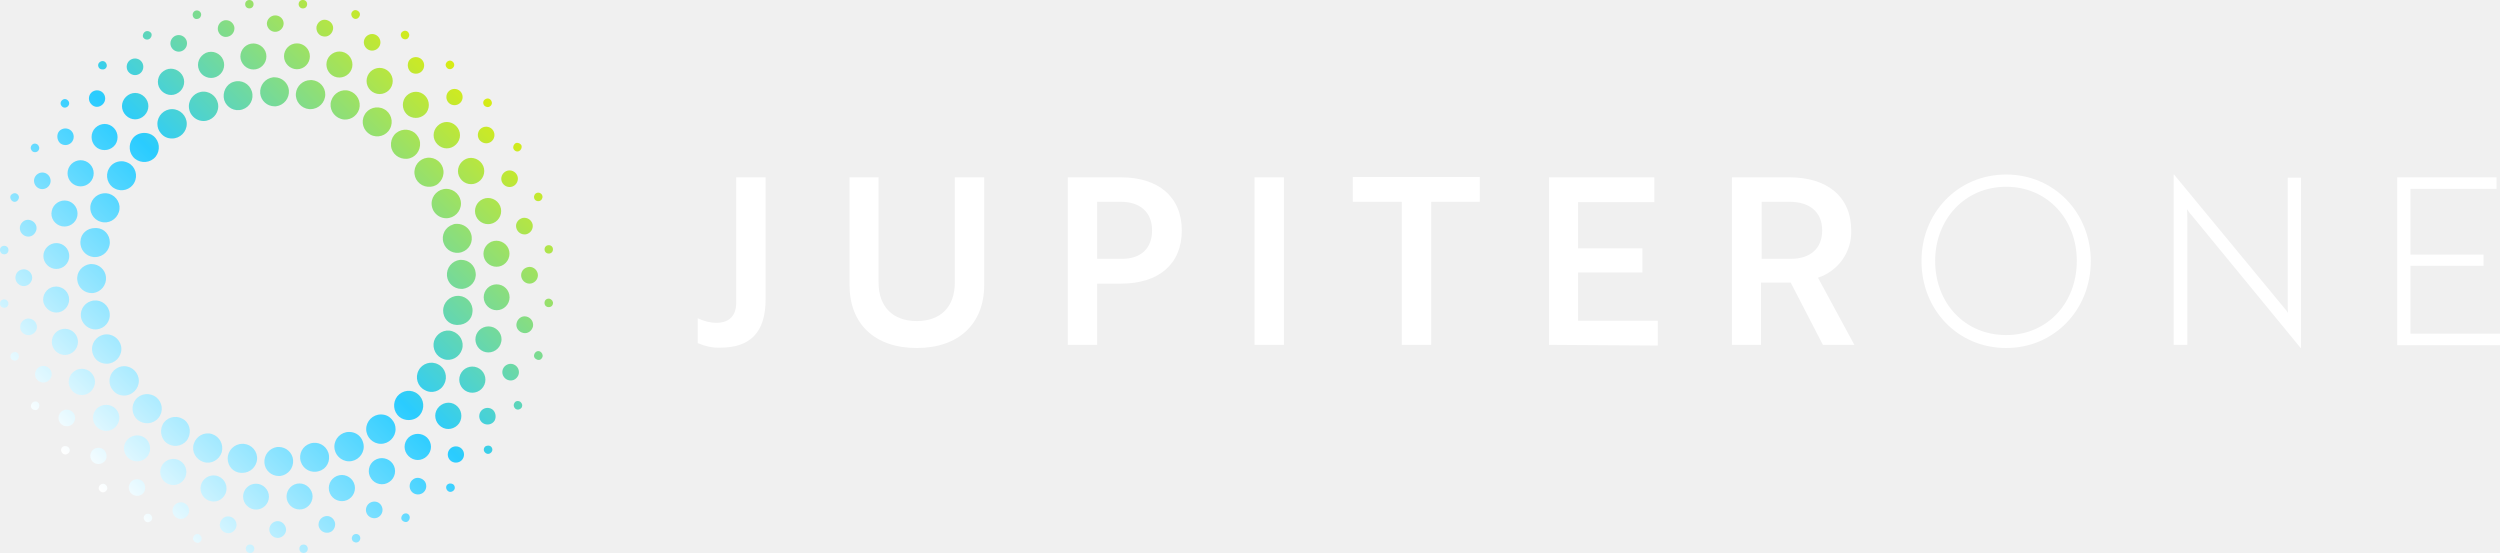
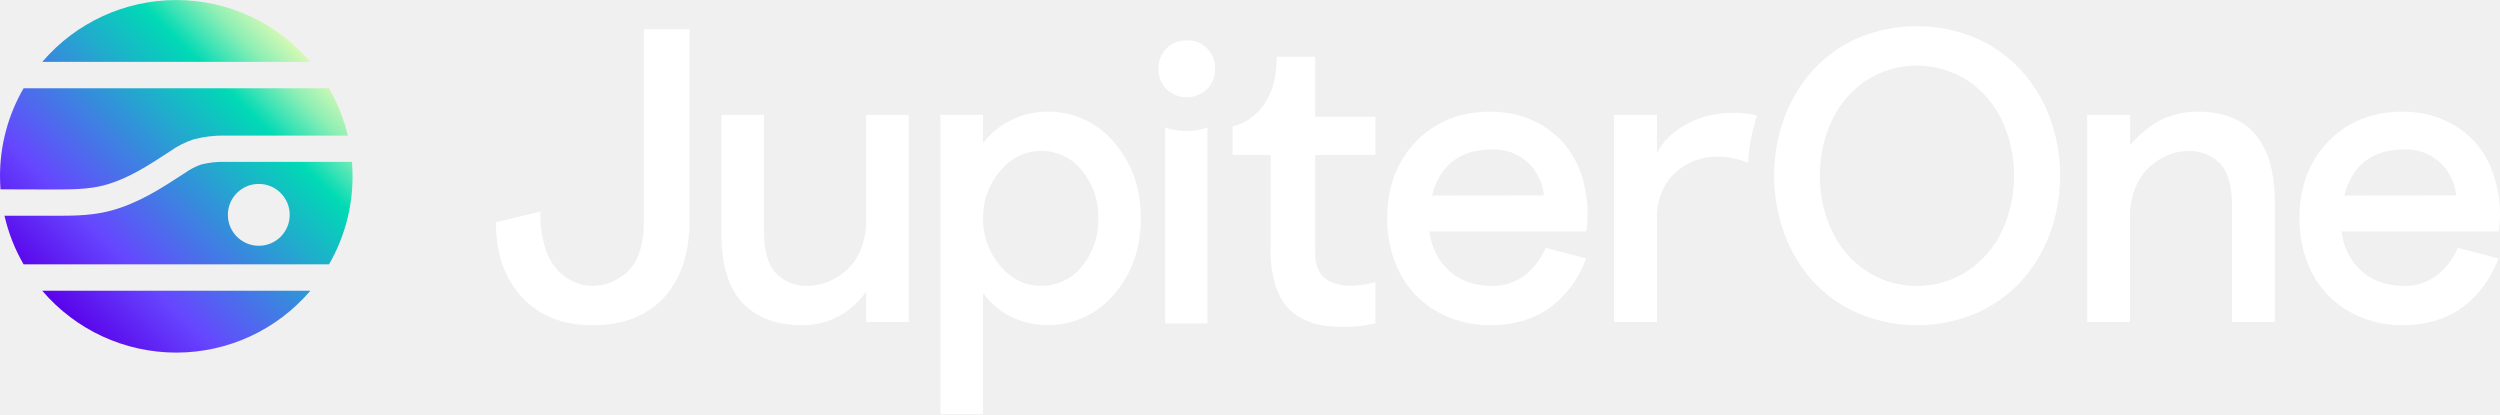
- <svg xmlns="http://www.w3.org/2000/svg" version="1.1" id="Layer_1" x="0px" y="0px" viewBox="0 0 714.8 158.1" style="enable-background:new 0 0 714.8 158.1;" xml:space="preserve">
-   <style type="text/css">
- 	.st0{fill:url(#SVGID_1_);}
- 	.st1{fill:#FFFFFF;}
- </style>
-   <linearGradient id="SVGID_1_" gradientUnits="userSpaceOnUse" x1="23.139" y1="23.215" x2="134.954" y2="135.031" gradientTransform="matrix(1 0 0 -1 0 158.1816)">
-     <stop offset="0" style="stop-color:#FFFFFF" />
-     <stop offset="0.5" style="stop-color:#2ACCFF" />
-     <stop offset="1" style="stop-color:#D8EC13" />
-   </linearGradient>
-   <path class="st0" d="M78.7,9.1c1.3,0,2.4-1.1,2.4-2.4S80,4.4,78.7,4.4s-2.4,1.1-2.4,2.4l0,0C76.4,8.1,77.4,9.1,78.7,9.1z M71.3,2.4  c0.7,0,1.2-0.5,1.2-1.2S72,0,71.3,0c-0.7,0-1.2,0.5-1.2,1.2S70.6,2.4,71.3,2.4z M65.1,10.5c1.3-0.3,2.1-1.5,1.9-2.8  c-0.3-1.3-1.5-2.1-2.8-1.9c-1.3,0.3-2.1,1.5-1.9,2.8c0,0,0,0,0,0C62.6,10,63.8,10.8,65.1,10.5z M56.5,5.4c0.7-0.1,1.1-0.8,1-1.4  c-0.1-0.7-0.8-1.1-1.4-1c-0.7,0.1-1.1,0.8-1,1.4c0,0,0,0,0,0C55.2,5.1,55.8,5.6,56.5,5.4z M52,14.6c1.2-0.5,1.8-1.9,1.3-3.1  c-0.5-1.2-1.9-1.8-3.1-1.3c-1.2,0.5-1.8,1.9-1.3,3.1C49.4,14.5,50.8,15.1,52,14.6C52,14.6,52,14.6,52,14.6z M42.6,11.2  c0.6-0.3,0.9-1,0.7-1.6C43,9,42.2,8.7,41.6,9c-0.6,0.3-0.9,1-0.7,1.6C41.2,11.2,41.9,11.5,42.6,11.2C42.6,11.3,42.6,11.3,42.6,11.2z   M39.9,21.1c1.1-0.7,1.4-2.2,0.7-3.3c-0.7-1.1-2.2-1.4-3.3-0.7c-1.1,0.7-1.4,2.2-0.7,3.3c0,0,0,0,0,0C37.4,21.5,38.8,21.8,39.9,21.1  z M30,19.7c0.6-0.4,0.7-1.1,0.3-1.7c-0.4-0.6-1.1-0.7-1.7-0.3c-0.6,0.4-0.7,1.1-0.3,1.7c0,0,0,0,0,0C28.7,19.9,29.5,20,30,19.7z   M29.4,29.8c0.9-0.9,0.9-2.4,0-3.3c-0.9-0.9-2.4-0.9-3.3,0c-0.9,0.9-0.9,2.4,0,3.3C27,30.8,28.4,30.8,29.4,29.8  C29.4,29.8,29.4,29.8,29.4,29.8z M19.4,30.4c0.5-0.5,0.5-1.2,0-1.7s-1.2-0.5-1.7,0c-0.5,0.5-0.5,1.2,0,1.7c0,0,0,0,0,0  C18.1,30.9,18.9,30.9,19.4,30.4C19.4,30.4,19.4,30.4,19.4,30.4z M17.4,41.1c1.1,0.7,2.6,0.4,3.3-0.7c0.7-1.1,0.4-2.6-0.7-3.3  c-1.1-0.7-2.6-0.4-3.3,0.7c0,0,0,0,0,0C16.1,38.9,16.4,40.4,17.4,41.1C17.4,41.1,17.4,41.1,17.4,41.1z M11,43  c0.4-0.6,0.2-1.3-0.3-1.7C10.1,40.9,9.4,41,9,41.6c-0.4,0.6-0.2,1.3,0.3,1.7C9.9,43.7,10.7,43.5,11,43C11,43,11,43,11,43z M9.9,50.8  c-0.5,1.2,0.1,2.6,1.3,3.1s2.6-0.1,3.1-1.3c0.5-1.2-0.1-2.6-1.3-3.1C11.8,49,10.4,49.6,9.9,50.8C9.9,50.8,9.9,50.8,9.9,50.8z   M3.7,57.6c0.6,0.3,1.3,0,1.6-0.7c0.3-0.6,0-1.3-0.7-1.6C4,55.1,3.3,55.4,3,56c0,0,0,0,0,0C2.8,56.6,3.1,57.3,3.7,57.6L3.7,57.6z   M7.6,67.6c1.3,0.3,2.5-0.6,2.8-1.9c0.3-1.3-0.6-2.5-1.9-2.8c-1.3-0.3-2.5,0.6-2.8,1.9c0,0,0,0,0,0C5.5,66.1,6.3,67.3,7.6,67.6  L7.6,67.6z M1,72.7c0.7,0.1,1.3-0.3,1.4-1c0.1-0.7-0.3-1.3-1-1.4c-0.7-0.1-1.3,0.3-1.4,1c0,0,0,0,0,0C-0.1,71.9,0.3,72.6,1,72.7  L1,72.7z M4.4,79.4c0,1.3,1.1,2.4,2.4,2.4s2.4-1.1,2.4-2.4c0-1.3-1.1-2.4-2.4-2.4l0,0C5.4,77,4.4,78.1,4.4,79.4L4.4,79.4z M1.2,85.6  c-0.7,0-1.2,0.5-1.2,1.2C0,87.5,0.5,88,1.2,88c0.7,0,1.2-0.5,1.2-1.2l0,0C2.4,86.2,1.9,85.6,1.2,85.6C1.2,85.6,1.2,85.6,1.2,85.6  L1.2,85.6z M10.5,93c-0.3-1.3-1.5-2.1-2.8-1.9c-1.3,0.3-2.1,1.5-1.9,2.8s1.5,2.1,2.8,1.9c0,0,0,0,0,0C9.9,95.5,10.8,94.3,10.5,93  C10.5,93,10.5,93,10.5,93L10.5,93z M4,100.7c-0.7,0.1-1.1,0.8-1,1.4c0.1,0.7,0.8,1.1,1.4,1c0.7-0.1,1.1-0.8,1-1.4  C5.3,101,4.7,100.5,4,100.7C4,100.7,4,100.7,4,100.7L4,100.7z M11.5,104.8c-1.2,0.5-1.8,1.9-1.3,3.1c0.5,1.2,1.9,1.8,3.1,1.3  c1.2-0.5,1.8-1.9,1.3-3.1c0,0,0,0,0,0C14.1,104.9,12.7,104.3,11.5,104.8C11.5,104.8,11.5,104.8,11.5,104.8L11.5,104.8z M9.6,114.9  c-0.6,0.3-0.9,1-0.7,1.6c0.3,0.6,1,0.9,1.6,0.7c0.6-0.3,0.9-1,0.7-1.6C11,114.9,10.3,114.6,9.6,114.9C9.6,114.9,9.6,114.9,9.6,114.9  z M17.8,117.5c-1.1,0.7-1.4,2.2-0.7,3.3s2.2,1.4,3.3,0.7c1.1-0.7,1.4-2.2,0.7-3.3C20.3,117.1,18.9,116.8,17.8,117.5  C17.8,117.5,17.8,117.5,17.8,117.5L17.8,117.5z M18,127.7c-0.6,0.4-0.7,1.1-0.3,1.7c0.4,0.6,1.1,0.7,1.7,0.3  c0.6-0.4,0.7-1.1,0.3-1.7C19.3,127.5,18.5,127.4,18,127.7L18,127.7z M29.8,128.7c-0.9-0.9-2.4-0.9-3.3,0c-0.9,0.9-0.9,2.4,0,3.3  c0.9,0.9,2.4,0.9,3.3,0c0,0,0,0,0,0C30.7,131.2,30.7,129.7,29.8,128.7L29.8,128.7z M28.6,138.7c-0.5,0.5-0.5,1.2,0,1.7  s1.2,0.5,1.7,0c0.5-0.5,0.5-1.2,0-1.7c0,0,0,0,0,0C29.9,138.2,29.1,138.2,28.6,138.7L28.6,138.7z M40.5,137.4  c-1.1-0.7-2.6-0.4-3.3,0.7c-0.7,1.1-0.4,2.6,0.7,3.3c1.1,0.7,2.6,0.4,3.3-0.7C41.8,139.6,41.5,138.1,40.5,137.4L40.5,137.4z   M41.3,147.4c-0.4,0.6-0.2,1.3,0.3,1.7c0.6,0.4,1.3,0.2,1.7-0.3c0.4-0.6,0.2-1.3-0.3-1.7C42.4,146.7,41.6,146.9,41.3,147.4  C41.3,147.4,41.3,147.4,41.3,147.4L41.3,147.4z M52.6,143.8c-1.2-0.5-2.6,0.1-3.1,1.3c-0.5,1.2,0.1,2.6,1.3,3.1  c1.2,0.5,2.6-0.1,3.1-1.3C54.4,145.7,53.8,144.3,52.6,143.8C52.6,143.8,52.6,143.8,52.6,143.8L52.6,143.8z M56.9,152.8  c-0.6-0.3-1.3,0-1.6,0.7c-0.3,0.6,0,1.3,0.7,1.6c0.6,0.3,1.3,0,1.6-0.7C57.8,153.8,57.5,153.1,56.9,152.8  C56.9,152.8,56.9,152.8,56.9,152.8L56.9,152.8z M65.7,147.7c-1.3-0.3-2.5,0.6-2.8,1.9c-0.3,1.3,0.6,2.5,1.9,2.8  c1.3,0.3,2.5-0.6,2.8-1.9c0,0,0,0,0,0C67.8,149.2,67,148,65.7,147.7L65.7,147.7z M71.7,155.7c-0.7-0.1-1.3,0.3-1.4,1  c-0.1,0.7,0.3,1.3,1,1.4c0.7,0.1,1.3-0.3,1.4-1C72.8,156.5,72.4,155.8,71.7,155.7L71.7,155.7z M79.4,149c-1.3,0-2.4,1.1-2.4,2.4  s1.1,2.4,2.4,2.4s2.4-1.1,2.4-2.4C81.7,150.1,80.7,149,79.4,149L79.4,149z M86.8,155.7c-0.7,0-1.2,0.5-1.2,1.2  c0,0.7,0.5,1.2,1.2,1.2c0.7,0,1.2-0.5,1.2-1.2c0,0,0,0,0,0C88,156.2,87.5,155.7,86.8,155.7L86.8,155.7z M93,147.6  c-1.3,0.3-2.1,1.5-1.9,2.8c0.3,1.3,1.5,2.1,2.8,1.9s2.1-1.5,1.9-2.8c0,0,0,0,0,0C95.5,148.2,94.3,147.3,93,147.6L93,147.6z   M101.6,152.7c-0.7,0.1-1.1,0.8-1,1.4c0.1,0.7,0.8,1.1,1.4,1c0.7-0.1,1.1-0.8,1-1.4c0,0,0,0,0,0C102.9,153,102.3,152.6,101.6,152.7  L101.6,152.7z M106.1,143.6c-1.2,0.5-1.8,1.9-1.3,3.1s1.9,1.8,3.1,1.3c1.2-0.5,1.8-1.9,1.3-3.1C108.7,143.6,107.3,143.1,106.1,143.6  L106.1,143.6z M115.5,146.9c-0.6,0.3-0.9,1-0.7,1.6c0.3,0.6,1,0.9,1.6,0.7c0.6-0.3,0.9-1,0.7-1.6c0,0,0,0,0,0  C116.9,146.9,116.2,146.6,115.5,146.9L115.5,146.9z M118.2,137c-1.1,0.7-1.4,2.2-0.7,3.3c0.7,1.1,2.2,1.4,3.3,0.7s1.4-2.2,0.7-3.3  c0,0,0,0,0,0C120.7,136.6,119.2,136.3,118.2,137L118.2,137z M128.1,138.4c-0.6,0.4-0.7,1.1-0.3,1.7c0.4,0.6,1.1,0.7,1.7,0.3  s0.7-1.1,0.3-1.7c0,0,0,0,0,0C129.4,138.2,128.6,138.1,128.1,138.4L128.1,138.4z M128.7,128.3c-0.9,0.9-0.9,2.4,0,3.3  c0.9,0.9,2.4,0.9,3.3,0c0.9-0.9,0.9-2.4,0-3.3c0,0,0,0,0,0C131.1,127.4,129.6,127.4,128.7,128.3  C128.7,128.3,128.7,128.3,128.7,128.3z M138.7,127.7c-0.5,0.5-0.5,1.2,0,1.7s1.2,0.5,1.7,0c0.5-0.5,0.5-1.2,0-1.7c0,0,0,0,0,0  C140,127.3,139.2,127.3,138.7,127.7C138.7,127.7,138.7,127.7,138.7,127.7L138.7,127.7z M140.7,117c-1.1-0.7-2.6-0.4-3.3,0.7  c-0.7,1.1-0.4,2.6,0.7,3.3c1.1,0.7,2.6,0.4,3.3-0.7c0,0,0,0,0,0C142,119.2,141.7,117.7,140.7,117C140.7,117,140.7,117,140.7,117  L140.7,117z M147.1,115.2c-0.4,0.6-0.2,1.3,0.3,1.7c0.6,0.4,1.3,0.2,1.7-0.3c0.4-0.6,0.2-1.3-0.3-1.7  C148.2,114.5,147.4,114.6,147.1,115.2C147.1,115.2,147.1,115.2,147.1,115.2L147.1,115.2z M148.2,107.3c0.5-1.2-0.1-2.6-1.3-3.1  s-2.6,0.1-3.1,1.3c-0.5,1.2,0.1,2.6,1.3,3.1C146.3,109.1,147.6,108.6,148.2,107.3L148.2,107.3z M154.4,100.5c-0.6-0.3-1.3,0-1.6,0.7  s0,1.3,0.7,1.6s1.3,0,1.6-0.7c0,0,0,0,0,0C155.3,101.5,155,100.8,154.4,100.5L154.4,100.5z M150.5,90.5c-1.3-0.3-2.5,0.6-2.8,1.9  s0.6,2.5,1.9,2.8c1.3,0.3,2.5-0.6,2.8-1.9c0,0,0,0,0,0C152.6,92,151.8,90.8,150.5,90.5L150.5,90.5z M157.1,85.4  c-0.7-0.1-1.3,0.3-1.4,1s0.3,1.3,1,1.4c0.7,0.1,1.3-0.3,1.4-1c0,0,0,0,0,0C158.2,86.2,157.8,85.6,157.1,85.4L157.1,85.4z M149,78.7  c0,1.3,1.1,2.4,2.4,2.4c1.3,0,2.4-1.1,2.4-2.4s-1.1-2.4-2.4-2.4C150,76.4,149,77.4,149,78.7C149,78.7,149,78.7,149,78.7L149,78.7z   M156.9,72.5c0.7,0,1.2-0.5,1.2-1.2c0-0.7-0.5-1.2-1.2-1.2c-0.7,0-1.2,0.5-1.2,1.2c0,0,0,0,0,0C155.7,72,156.2,72.5,156.9,72.5  C156.9,72.5,156.9,72.5,156.9,72.5L156.9,72.5z M147.6,65.1c0.3,1.3,1.5,2.1,2.8,1.9c1.3-0.3,2.1-1.5,1.9-2.8  c-0.3-1.3-1.5-2.1-2.8-1.9c0,0,0,0,0,0C148.2,62.6,147.3,63.8,147.6,65.1L147.6,65.1z M154.1,57.5c0.7-0.1,1.1-0.8,1-1.4  c-0.1-0.7-0.8-1.1-1.4-1c-0.7,0.1-1.1,0.8-1,1.4c0,0,0,0,0,0C152.8,57.2,153.4,57.6,154.1,57.5L154.1,57.5z M146.6,53.3  c1.2-0.5,1.8-1.9,1.3-3.1c-0.5-1.2-1.9-1.8-3.1-1.3s-1.8,1.9-1.3,3.1C144,53.2,145.4,53.8,146.6,53.3L146.6,53.3z M148.4,43.2  c0.6-0.3,0.9-1,0.7-1.6c-0.3-0.6-1-0.9-1.6-0.7c-0.6,0.3-0.9,1-0.7,1.6c0,0,0,0,0,0C147.1,43.2,147.8,43.5,148.4,43.2L148.4,43.2z   M140.3,40.6c1.1-0.7,1.4-2.2,0.7-3.3c-0.7-1.1-2.2-1.4-3.3-0.7c-1.1,0.7-1.4,2.2-0.7,3.3c0,0,0,0,0,0  C137.8,41,139.2,41.3,140.3,40.6L140.3,40.6z M140.1,30.4c0.6-0.4,0.7-1.1,0.3-1.7c-0.4-0.6-1.1-0.7-1.7-0.3  c-0.6,0.4-0.7,1.1-0.3,1.7C138.8,30.6,139.6,30.8,140.1,30.4C140.1,30.4,140.1,30.4,140.1,30.4z M128.3,29.4c0.9,0.9,2.4,0.9,3.3,0  c0.9-0.9,0.9-2.4,0-3.3c-0.9-0.9-2.4-0.9-3.3,0C127.4,27,127.4,28.5,128.3,29.4C128.3,29.4,128.3,29.4,128.3,29.4L128.3,29.4z   M129.5,19.4c0.5-0.5,0.5-1.2,0-1.7s-1.2-0.5-1.7,0c-0.5,0.5-0.5,1.2,0,1.7c0,0,0,0,0,0C128.2,19.9,129,19.9,129.5,19.4  C129.5,19.4,129.5,19.4,129.5,19.4L129.5,19.4z M117.6,20.7c1.1,0.7,2.6,0.4,3.3-0.7c0.7-1.1,0.4-2.6-0.7-3.3  c-1.1-0.7-2.6-0.4-3.3,0.7c0,0,0,0,0,0C116.3,18.5,116.6,20,117.6,20.7C117.6,20.7,117.6,20.7,117.6,20.7L117.6,20.7z M116.8,10.7  c0.4-0.6,0.2-1.3-0.3-1.7c-0.6-0.4-1.3-0.2-1.7,0.3c-0.4,0.6-0.2,1.3,0.3,1.7C115.7,11.4,116.5,11.3,116.8,10.7  C116.8,10.7,116.8,10.7,116.8,10.7L116.8,10.7z M105.5,14.3c1.2,0.5,2.6-0.1,3.1-1.3c0.5-1.2-0.1-2.6-1.3-3.1  c-1.2-0.5-2.6,0.1-3.1,1.3C103.7,12.4,104.3,13.8,105.5,14.3C105.5,14.3,105.5,14.3,105.5,14.3z M101.2,5.3c0.6,0.3,1.3,0,1.6-0.7  c0.3-0.6,0-1.3-0.7-1.6c-0.6-0.3-1.3,0-1.6,0.7c0,0,0,0,0,0C100.3,4.3,100.6,5,101.2,5.3C101.2,5.3,101.2,5.3,101.2,5.3L101.2,5.3z   M84.9,19.8c2.1,0,3.7-1.7,3.7-3.7c0-2.1-1.7-3.7-3.7-3.7c-2.1,0-3.7,1.7-3.7,3.7S82.9,19.8,84.9,19.8L84.9,19.8z M73.2,19.8  c2-0.4,3.3-2.4,2.9-4.4c-0.4-2-2.4-3.3-4.4-2.9c-2,0.4-3.3,2.4-2.9,4.4C69.3,18.9,71.2,20.2,73.2,19.8  C73.2,19.8,73.2,19.8,73.2,19.8z M56.9,20c0.8,1.9,3,2.8,4.9,2c1.9-0.8,2.8-3,2-4.9c-0.8-1.9-3-2.8-4.9-2C57,16,56.1,18.1,56.9,20  L56.9,20z M51,26.5c1.7-1.1,2.2-3.5,1-5.2s-3.5-2.2-5.2-1c-1.7,1.1-2.2,3.5-1,5.2C47,27.2,49.3,27.7,51,26.5  C51,26.5,51,26.5,51,26.5L51,26.5z M41.3,33c1.5-1.5,1.5-3.8,0-5.3s-3.8-1.5-5.3,0c-1.5,1.5-1.5,3.8,0,5.3  C37.5,34.5,39.8,34.5,41.3,33C41.3,33,41.3,33,41.3,33L41.3,33z M26.8,37.1c-1.1,1.7-0.7,4,1,5.2c1.7,1.1,4,0.7,5.2-1  c1.1-1.7,0.7-4-1-5.2c0,0,0,0,0,0C30.3,34.9,28,35.4,26.8,37.1C26.8,37.1,26.8,37.1,26.8,37.1z M19.6,48.1c-0.8,1.9,0.1,4.1,2,4.9  c1.9,0.8,4.1-0.1,4.9-2c0.8-1.9-0.1-4.1-2-4.9C22.6,45.3,20.4,46.2,19.6,48.1C19.6,48.1,19.6,48.1,19.6,48.1L19.6,48.1z M17.7,64.7  c2,0.4,4-0.9,4.4-2.9c0.4-2-0.9-4-2.9-4.4c-2-0.4-4,0.9-4.4,2.9C14.3,62.3,15.7,64.3,17.7,64.7C17.7,64.7,17.7,64.7,17.7,64.7  L17.7,64.7z M19.8,73.2c0-2.1-1.7-3.7-3.7-3.7s-3.7,1.7-3.7,3.7s1.7,3.7,3.7,3.7C18.1,76.9,19.8,75.3,19.8,73.2  C19.8,73.2,19.8,73.2,19.8,73.2L19.8,73.2z M16.8,89.3c2-0.4,3.3-2.4,2.9-4.4s-2.4-3.3-4.4-2.9c-2,0.4-3.3,2.4-2.9,4.4c0,0,0,0,0,0  C12.9,88.3,14.8,89.7,16.8,89.3C16.8,89.3,16.8,89.3,16.8,89.3L16.8,89.3z M20,101.2c1.9-0.8,2.8-3,2-4.9c-0.8-1.9-3-2.8-4.9-2  c-1.9,0.8-2.8,3-2,4.9C15.9,101.1,18.1,102,20,101.2C20,101.2,20,101.2,20,101.2z M26.5,107.1c-1.1-1.7-3.5-2.2-5.2-1  c-1.7,1.1-2.2,3.5-1,5.2c1.1,1.7,3.5,2.2,5.2,1c0,0,0,0,0,0C27.2,111.1,27.7,108.8,26.5,107.1L26.5,107.1z M27.7,116.8  c-1.5,1.5-1.5,3.8,0,5.3c1.5,1.5,3.8,1.5,5.3,0c1.5-1.5,1.5-3.8,0-5.3C31.5,115.4,29.2,115.4,27.7,116.8L27.7,116.8z M42.3,130.3  c1.1-1.7,0.7-4-1-5.2c-1.7-1.1-4-0.7-5.2,1s-0.7,4,1,5.2c0,0,0,0,0,0C38.8,132.4,41.1,132,42.3,130.3z M53,136.4  c0.8-1.9-0.1-4.1-2-4.9c-1.9-0.8-4.1,0.1-4.9,2c-0.8,1.9,0.1,4.1,2,4.9c0,0,0,0,0,0C50,139.2,52.2,138.3,53,136.4z M64.7,140.4  c0.4-2-0.9-4-2.9-4.4c-2-0.4-4,0.9-4.4,2.9c-0.4,2,0.9,4,2.9,4.4C62.3,143.8,64.3,142.4,64.7,140.4L64.7,140.4z M73.2,138.3  c-2.1,0-3.7,1.7-3.7,3.7s1.7,3.7,3.7,3.7c2.1,0,3.7-1.7,3.7-3.7C76.9,140,75.2,138.3,73.2,138.3C73.2,138.3,73.2,138.3,73.2,138.3  L73.2,138.3z M84.9,138.3c-2,0.4-3.3,2.4-2.9,4.4c0.4,2,2.4,3.3,4.4,2.9c2-0.4,3.3-2.4,2.9-4.4c0,0,0,0,0,0  C88.8,139.2,86.9,137.9,84.9,138.3C84.9,138.3,84.9,138.3,84.9,138.3L84.9,138.3z M101.2,138.1c-0.8-1.9-3-2.8-4.9-2  c-1.9,0.8-2.8,3-2,4.9c0.8,1.9,3,2.8,4.9,2c0,0,0,0,0,0C101.1,142.2,102,140,101.2,138.1C101.2,138.1,101.2,138.1,101.2,138.1  L101.2,138.1z M107.1,131.6c-1.7,1.1-2.2,3.5-1,5.2c1.1,1.7,3.5,2.2,5.2,1c1.7-1.1,2.2-3.5,1-5.2  C111.1,130.9,108.8,130.5,107.1,131.6C107.1,131.6,107.1,131.6,107.1,131.6L107.1,131.6z M116.8,125.1c-1.5,1.5-1.5,3.8,0,5.3  s3.8,1.5,5.3,0c1.5-1.5,1.5-3.8,0-5.3c0,0,0,0,0,0C120.6,123.7,118.3,123.7,116.8,125.1C116.8,125.1,116.8,125.1,116.8,125.1  L116.8,125.1z M131.3,121c1.1-1.7,0.7-4-1-5.2s-4-0.7-5.2,1s-0.7,4,1,5.2c0,0,0,0,0,0C127.8,123.2,130.1,122.7,131.3,121L131.3,121z   M138.5,110c0.8-1.9-0.1-4.1-2-4.9s-4.1,0.1-4.9,2c-0.8,1.9,0.1,4.1,2,4.9c0,0,0,0,0,0C135.5,112.8,137.7,111.9,138.5,110L138.5,110  z M140.4,93.4c-2-0.4-4,0.9-4.4,2.9c-0.4,2,0.9,4,2.9,4.4c2,0.4,4-0.9,4.4-2.9C143.8,95.8,142.4,93.8,140.4,93.4  C140.4,93.4,140.4,93.4,140.4,93.4L140.4,93.4z M142,88.7c2.1,0,3.7-1.7,3.7-3.7c0-2.1-1.7-3.7-3.7-3.7c-2.1,0-3.7,1.7-3.7,3.7  C138.3,87,140,88.7,142,88.7L142,88.7z M142.7,76.2c2-0.4,3.3-2.4,2.9-4.4c-0.4-2-2.4-3.3-4.4-2.9c-2,0.4-3.3,2.4-2.9,4.4  c0,0,0,0,0,0C138.7,75.3,140.7,76.6,142.7,76.2L142.7,76.2z M138.1,56.9c-1.9,0.8-2.8,3-2,4.9c0.8,1.9,3,2.8,4.9,2  c1.9-0.8,2.8-3,2-4.9C142.2,57,140,56.1,138.1,56.9C138.1,56.9,138.1,56.9,138.1,56.9L138.1,56.9z M131.6,51c1.1,1.7,3.5,2.2,5.2,1  c1.7-1.1,2.2-3.5,1-5.2s-3.5-2.2-5.2-1c0,0,0,0,0,0C130.9,47,130.4,49.3,131.6,51C131.6,51,131.6,51,131.6,51L131.6,51z M130.4,41.3  c1.5-1.5,1.5-3.8,0-5.3s-3.8-1.5-5.3,0c-1.5,1.5-1.5,3.8,0,5.3C126.6,42.8,128.9,42.8,130.4,41.3L130.4,41.3z M115.8,27.9  c-1.1,1.7-0.7,4,1,5.2c1.7,1.1,4,0.7,5.2-1c1.1-1.7,0.7-4-1-5.2c0,0,0,0,0,0C119.3,25.7,117,26.2,115.8,27.9z M105.1,21.7  c-0.8,1.9,0.1,4.1,2,4.9c1.9,0.8,4.1-0.1,4.9-2c0.8-1.9-0.1-4.1-2-4.9c0,0,0,0,0,0C108.1,18.9,105.9,19.8,105.1,21.7  C105.1,21.7,105.1,21.7,105.1,21.7z M93.4,17.7c-0.4,2,0.9,4,2.9,4.4c2,0.4,4-0.9,4.4-2.9c0.4-2-0.9-4-2.9-4.4c0,0,0,0,0,0  C95.8,14.4,93.8,15.7,93.4,17.7z M78.9,30.4c2.3-0.3,3.9-2.3,3.7-4.6c-0.2-2.1-2-3.7-4.1-3.7c-0.1,0-0.3,0-0.4,0  c-2.3,0.3-3.9,2.3-3.7,4.6c0.2,2.1,2,3.7,4.1,3.7C78.6,30.4,78.7,30.4,78.9,30.4z M64.1,28.6c0.7,2.2,3,3.4,5.2,2.7  c2.2-0.7,3.4-3,2.7-5.2c-0.7-2.2-3-3.4-5.2-2.7C64.7,24,63.5,26.4,64.1,28.6C64.1,28.6,64.1,28.6,64.1,28.6z M58.2,34.6  c2.3,0,4.2-1.9,4.2-4.2c0-2.3-1.9-4.2-4.2-4.2c-2.3,0-4.2,1.9-4.2,4.2c0,0.7,0.2,1.4,0.5,2C55.3,33.8,56.7,34.6,58.2,34.6L58.2,34.6  z M49.2,39.6c2.3,0,4.2-1.9,4.2-4.2c0-2.3-1.9-4.2-4.2-4.2c-2.3,0-4.2,1.9-4.2,4.2c0,1,0.3,1.9,1,2.7C46.8,39.1,47.9,39.6,49.2,39.6  L49.2,39.6z M38,39.5c-1.4,1.8-1.2,4.4,0.6,5.9c1.8,1.4,4.4,1.2,5.9-0.6c1.4-1.8,1.2-4.4-0.6-5.9c-0.7-0.6-1.7-0.9-2.6-0.9  C40,38,38.8,38.5,38,39.5z M31.1,48.3c-1.1,2-0.3,4.6,1.7,5.6c2,1.1,4.6,0.3,5.6-1.7c1.1-2,0.3-4.6-1.7-5.6  c-0.6-0.3-1.3-0.5-1.9-0.5C33.2,46.1,31.8,46.9,31.1,48.3z M28.8,63.4c2.2,0.7,4.5-0.6,5.2-2.8s-0.6-4.5-2.8-5.2  C29,54.8,26.7,56,26,58.2c0,0,0,0,0,0C25.3,60.4,26.6,62.8,28.8,63.4C28.8,63.4,28.8,63.4,28.8,63.4z M23,69  c-0.2,2.3,1.5,4.3,3.8,4.5c0.1,0,0.3,0,0.4,0c2.3,0,4.2-1.9,4.2-4.2c0-2.2-1.6-4-3.8-4.1c-0.1,0-0.3,0-0.4,0  C24.9,65.2,23.1,66.8,23,69z M22.1,80.1c0.2,2.1,2,3.7,4.1,3.7c0.1,0,0.3,0,0.4,0c2.3-0.3,3.9-2.3,3.7-4.6c-0.2-2.1-2-3.7-4.1-3.7  c-0.1,0-0.3,0-0.4,0C23.5,75.8,21.8,77.8,22.1,80.1C22.1,80.1,22.1,80.1,22.1,80.1L22.1,80.1z M27.3,94.2c0.4,0,0.8-0.1,1.2-0.2  c2.2-0.7,3.4-3,2.7-5.2c-0.7-2.2-3-3.4-5.2-2.7c-2.2,0.7-3.4,3-2.7,5.2C23.9,93,25.5,94.2,27.3,94.2z M30.5,104  c2.3,0,4.2-1.9,4.2-4.2s-1.9-4.2-4.2-4.2c-2.3,0-4.2,1.9-4.2,4.2c0,0.7,0.2,1.4,0.5,2C27.5,103.2,28.9,104,30.5,104L30.5,104z   M35.5,113.1c2.3,0,4.2-1.9,4.2-4.2c0-2.3-1.9-4.2-4.2-4.2c-2.3,0-4.2,1.9-4.2,4.2c0,1,0.3,1.9,1,2.7  C33.1,112.6,34.2,113.1,35.5,113.1L35.5,113.1z M44.7,113.6c-1.8-1.4-4.4-1.2-5.9,0.6c-1.4,1.8-1.2,4.4,0.6,5.9  c1.8,1.4,4.4,1.2,5.9-0.6C46.8,117.7,46.5,115.1,44.7,113.6L44.7,113.6z M52.1,119.7c-2-1.1-4.6-0.3-5.6,1.7s-0.3,4.6,1.7,5.6  c2,1.1,4.6,0.3,5.6-1.7S54.2,120.7,52.1,119.7L52.1,119.7z M60.6,124.1c-2.2-0.7-4.5,0.6-5.2,2.8c-0.7,2.2,0.6,4.5,2.8,5.2  c2.2,0.7,4.5-0.6,5.2-2.8c0,0,0,0,0,0C64,127.1,62.8,124.8,60.6,124.1z M73.5,131.4c0.2-2.3-1.5-4.3-3.8-4.5c-0.1,0-0.3,0-0.4,0  c-2.3,0-4.2,1.9-4.2,4.2c0,2.2,1.6,4,3.8,4.1c0.1,0,0.3,0,0.4,0C71.5,135.2,73.3,133.5,73.5,131.4L73.5,131.4z M79.7,136.1  c0.1,0,0.3,0,0.4,0c2.3-0.3,3.9-2.3,3.7-4.6c-0.2-2.1-2-3.7-4.1-3.7c-0.1,0-0.3,0-0.4,0c-2.3,0.3-3.9,2.3-3.7,4.6  C75.8,134.5,77.6,136.1,79.7,136.1z M93.9,129.5c-0.7-2.2-3-3.4-5.2-2.7c-2.2,0.7-3.4,3-2.7,5.2c0.7,2.2,3,3.4,5.2,2.7c0,0,0,0,0,0  C93.4,134.1,94.6,131.8,93.9,129.5C94,129.6,94,129.5,93.9,129.5L93.9,129.5z M99.8,123.5c-2.3,0-4.2,1.9-4.2,4.2  c0,2.3,1.9,4.2,4.2,4.2s4.2-1.9,4.2-4.2c0-0.7-0.2-1.4-0.5-2C102.8,124.3,101.4,123.5,99.8,123.5L99.8,123.5z M108.9,118.5  c-2.3,0-4.2,1.9-4.2,4.2c0,2.3,1.9,4.2,4.2,4.2c2.3,0,4.2-1.9,4.2-4.2c0-1-0.3-1.9-1-2.7C111.3,119,110.2,118.5,108.9,118.5  L108.9,118.5z M120.1,118.6c1.4-1.8,1.2-4.4-0.6-5.9s-4.4-1.2-5.9,0.6c-1.4,1.8-1.2,4.4,0.6,5.9c0.7,0.6,1.7,0.9,2.6,0.9  C118.1,120.1,119.3,119.6,120.1,118.6L120.1,118.6z M127,109.8c1.1-2,0.3-4.6-1.7-5.6c-2-1.1-4.6-0.3-5.6,1.7c0,0,0,0,0,0  c-1.1,2-0.3,4.6,1.7,5.6C123.4,112.7,126,111.9,127,109.8z M126.9,102.7c2.2,0.7,4.5-0.6,5.2-2.8c0.7-2.2-0.6-4.5-2.8-5.2  s-4.5,0.6-5.2,2.8c0,0,0,0,0,0C123.5,99.7,124.7,102,126.9,102.7L126.9,102.7z M135.1,89.1c0.2-2.3-1.5-4.3-3.8-4.5  c-0.1,0-0.3,0-0.4,0c-2.3,0-4.2,1.9-4.2,4.2c0,2.2,1.6,4,3.8,4.1c0.1,0,0.3,0,0.4,0C133.2,92.9,135,91.3,135.1,89.1L135.1,89.1z   M136,78c-0.2-2.1-2-3.7-4.1-3.7c-0.1,0-0.3,0-0.4,0c-2.3,0.3-3.9,2.3-3.7,4.6c0.2,2.1,2,3.7,4.1,3.7c0.1,0,0.3,0,0.4,0  C134.6,82.3,136.3,80.3,136,78L136,78z M129.5,64.2c-2.2,0.7-3.4,3-2.7,5.2c0.7,2.2,3,3.4,5.2,2.7c2.2-0.7,3.4-3,2.7-5.2  c-0.5-1.7-2.2-2.9-4-2.9C130.3,64,129.9,64,129.5,64.2L129.5,64.2z M127.6,62.4c2.3,0,4.2-1.9,4.2-4.2s-1.9-4.2-4.2-4.2  c-2.3,0-4.2,1.9-4.2,4.2c0,0.7,0.2,1.4,0.5,2C124.7,61.6,126.1,62.4,127.6,62.4L127.6,62.4z M126.8,49.6c0.2-2.3-1.5-4.3-3.8-4.5  c-2.3-0.2-4.3,1.5-4.5,3.8s1.5,4.3,3.8,4.5c1.1,0.1,2.2-0.2,3-0.9C126.2,51.7,126.7,50.7,126.8,49.6L126.8,49.6z M111.8,41.7  c0.2,2.3,2.3,3.9,4.6,3.7c2.3-0.2,3.9-2.3,3.7-4.6c-0.1-1.1-0.7-2.1-1.5-2.8c-1.8-1.4-4.4-1.2-5.9,0.6  C112,39.5,111.7,40.6,111.8,41.7z M105.9,38.5c2,1.1,4.6,0.3,5.6-1.7c0,0,0,0,0,0c1.1-2,0.3-4.6-1.7-5.6c-2-1.1-4.6-0.3-5.6,1.7  C103.1,34.9,103.9,37.4,105.9,38.5C105.9,38.5,105.9,38.5,105.9,38.5z M99.9,26c-2.2-0.7-4.5,0.6-5.2,2.8C94,31,95.3,33.3,97.5,34  c2.2,0.7,4.5-0.6,5.2-2.8c0,0,0,0,0,0C103.3,29,102.1,26.7,99.9,26L99.9,26z M84.6,26.7c-0.2,2.3,1.5,4.3,3.8,4.5c0,0,0,0,0,0  c0.1,0,0.3,0,0.4,0c2.3,0,4.2-1.9,4.2-4.2c0-2.1-1.6-3.9-3.8-4.1c-0.1,0-0.3,0-0.4,0C86.6,22.9,84.8,24.6,84.6,26.7L84.6,26.7z   M92.4,10.4c1.3,0.3,2.5-0.6,2.8-1.9c0.3-1.3-0.6-2.5-1.9-2.8c-1.3-0.3-2.5,0.6-2.8,1.9C90.3,8.9,91.1,10.2,92.4,10.4L92.4,10.4z   M86.4,2.4c0.7,0.1,1.3-0.3,1.4-1c0.1-0.7-0.3-1.3-1-1.4c-0.7-0.1-1.3,0.3-1.4,1c0,0,0,0,0,0C85.3,1.6,85.7,2.3,86.4,2.4L86.4,2.4z" />
-   <path class="st1" d="M218.9,85.6c0,9.3-4.3,13.8-12.9,13.8c-2.2,0.1-4.4-0.4-6.5-1.3V91c1.7,0.8,3.5,1.3,5.3,1.3  c3.7,0,5.7-2,5.7-5.8V50.7h8.4V85.6z" />
-   <path class="st1" d="M281.4,81.5c0,11-7.2,18-19.3,18c-12,0-19.2-6.9-19.2-18V50.7h8.3v30.1c0,6.9,4.1,11,10.9,11  c6.9,0,10.9-4.1,10.9-11V50.7h8.4L281.4,81.5z" />
-   <path class="st1" d="M313.7,81.1v17.5h-8.4V50.7h15.2c10.6,0,17.4,5.5,17.4,15.2c0,9.7-6.7,15.2-17.4,15.2L313.7,81.1z M313.7,57.7  v16.3h7.2c5.2,0,8.5-2.9,8.5-8.1c0-5.3-3.5-8.2-8.9-8.2L313.7,57.7z" />
-   <path class="st1" d="M358.7,98.6V50.7h8.4v47.9L358.7,98.6z" />
-   <path class="st1" d="M409.2,57.7v40.9h-8.4V57.7h-14v-7.1h36.3v7.1L409.2,57.7z" />
-   <path class="st1" d="M442.9,98.6V50.7H473v7.1h-21.8v13.2h18.4v6.9h-18.4v13.8H474v7.1L442.9,98.6z" />
-   <path class="st1" d="M511.6,50.7c10.8,0,17.7,5.5,17.7,15.2c0.2,6.1-3.7,11.6-9.5,13.5l10.4,19.2h-9l-9.2-17.8h-8.5v17.8h-8.3V50.7  H511.6z M503.7,57.7v16.3h8.4c5.4,0,8.9-2.9,8.9-8.1c0-5.3-3.6-8.2-9.3-8.2H503.7z" />
-   <path class="st1" d="M573.6,49.9c13.8,0,24.2,11,24.2,24.8c0,13.8-10.4,24.8-24.2,24.8s-24.2-10.9-24.2-24.8  C549.3,61,559.7,49.9,573.6,49.9z M573.6,95.8c11.9,0,20.2-9.3,20.2-21.2c0-11.8-8.3-21.2-20.2-21.2c-11.8,0-20.3,9.3-20.3,21.2  C553.3,86.6,561.7,95.8,573.6,95.8z" />
-   <path class="st1" d="M626.6,61.5c-0.5-0.5-0.9-1.1-1.3-1.7c0.1,0.8,0.1,1.8,0.1,3.1v35.7h-3.9V49.9h0.1l31.3,37.9  c0.5,0.6,1.1,1.3,1.3,1.7c-0.1-0.7-0.1-1.8-0.1-3.1V50.8h3.8v48.7h-0.1L626.6,61.5z" />
-   <path class="st1" d="M685.4,98.6V50.7h28.4V54h-24.6v18.8h20.9V76h-20.9v19.4h25.6v3.3H685.4z" />
+ <svg xmlns="http://www.w3.org/2000/svg" xmlns:xlink="http://www.w3.org/1999/xlink" id="Layer_1" data-name="Layer 1" viewBox="0 0 768 127.22">
+   <defs>
+     <style>.cls-1{fill:none;}.cls-2{clip-path:url(#clip-path);}.cls-3{fill:url(#linear-gradient);}.cls-4{fill:#fff;}.cls-5{clip-path:url(#clip-path-2);}.cls-6{fill:url(#linear-gradient-2);}</style>
+     <clipPath id="clip-path">
+       <path class="cls-1" d="M95.34,89.32a54.13,54.13,0,0,1-82.36,0Zm5.74-8.12H7.24A53.59,53.59,0,0,1,1.38,66.28l15,0H18.1c5.2,0,10.55-.13,15.87-1.54,8.52-2.26,15.68-6.94,22.61-11.46l.16-.1a20,20,0,0,1,5-2.63,27.6,27.6,0,0,1,7.82-.83h38.56c.11,1.45.19,2.91.19,4.39A53.87,53.87,0,0,1,101.08,81.2ZM89,66a9.5,9.5,0,1,0-9.5,9.5A9.49,9.49,0,0,0,89,66Zm6.34-47A54.13,54.13,0,0,0,13,19ZM0,54.16c0,1.35.07,2.68.16,4l16.2.05c5.22,0,10.64,0,15.53-1.27,7.25-1.92,13.57-6,20.26-10.41l.15-.1a27.42,27.42,0,0,1,7.19-3.63,36.55,36.55,0,0,1,10.1-1.15h37.26a53.61,53.61,0,0,0-5.77-14.53H7.24A53.87,53.87,0,0,0,0,54.16Z" />
+     </clipPath>
+     <linearGradient id="linear-gradient" x1="11.34" y1="57.99" x2="152.42" y2="57.99" gradientTransform="translate(-13.86 -5.49) scale(0.85 1)" gradientUnits="userSpaceOnUse">
+       <stop offset="0.02" stop-color="#5900e9" />
+       <stop offset="0.24" stop-color="#6647ff" />
+       <stop offset="0.73" stop-color="#00dab5" />
+       <stop offset="0.78" stop-color="#3ce3b5" />
+       <stop offset="0.85" stop-color="#8eefb5" />
+       <stop offset="0.92" stop-color="#cbf7b5" />
+       <stop offset="0.96" stop-color="#f1fdb5" />
+       <stop offset="0.99" stop-color="#ffffb5" />
+     </linearGradient>
+     <clipPath id="clip-path-2">
+       <path class="cls-1" d="M1139.59-113.21a150.88,150.88,0,0,1-115,53.07,150.86,150.86,0,0,1-115-53.07Zm16-22.68H893.53a150.57,150.57,0,0,1-16.37-41.65l41.78.12h4.92c14.53,0,29.46-.36,44.34-4.3,23.77-6.3,43.79-19.37,63.15-32l.43-.29c4.75-3.1,9.4-6,14-7.33,7.24-2.09,14.74-2.36,21.84-2.33h107.69c.32,4,.53,8.13.53,12.26A150.48,150.48,0,0,1,1155.62-135.89Zm-33.74-42.41a26.52,26.52,0,0,0-26.52-26.52,26.52,26.52,0,0,0-26.53,26.52,26.52,26.52,0,0,0,26.53,26.52A26.52,26.52,0,0,0,1121.88-178.3Zm17.71-131.3a150.88,150.88,0,0,0-115-53.07,150.86,150.86,0,0,0-115,53.07ZM873.31-211.41c0,3.77.18,7.48.45,11.18l45.24.13c14.59,0,29.71.08,43.39-3.54,20.24-5.37,37.89-16.88,56.57-29.07l.43-.29c6-3.91,12.47-7.91,20.07-10.12,10-2.91,19.9-3.17,28.21-3.23h104.07a149.82,149.82,0,0,0-16.12-40.57H893.53A150.45,150.45,0,0,0,873.31-211.41Z" />
+     </clipPath>
+     <linearGradient id="linear-gradient-2" x1="919.5" y1="556.15" x2="1313.56" y2="556.15" gradientTransform="translate(81.25 -772.19) scale(0.85 1)" xlink:href="#linear-gradient" />
+   </defs>
+   <g class="cls-2">
+     <rect class="cls-3" x="-4.24" y="-19.86" width="119.72" height="144.73" transform="translate(-20.83 54.71) rotate(-45)" />
+   </g>
+   <path class="cls-4" d="M197.76,68.64a26.37,26.37,0,0,1-1.48,9.26,13.94,13.94,0,0,1-3.9,5.93,16.91,16.91,0,0,1-5,3,15.09,15.09,0,0,1-5.25,1,14.17,14.17,0,0,1-5.87-1.26,16,16,0,0,1-5.14-3.8,17.8,17.8,0,0,1-3.74-6.93A34,34,0,0,1,166,65.62V65l-13.63,3.26v.39c0,9.26,2.66,16.86,7.93,22.6s12.62,8.67,21.85,8.67S198.83,97,204,91.36s7.84-13.65,7.84-23.76V9H197.76Z" />
+   <path class="cls-4" d="M266.09,67.84a22.56,22.56,0,0,1-1.66,8.78,17.53,17.53,0,0,1-4.28,6.3,19.75,19.75,0,0,1-5.77,3.64,16.74,16.74,0,0,1-6.23,1.26A13,13,0,0,1,238.43,84c-2.47-2.54-3.72-6.86-3.72-12.82V35.29H221.64V72.16c0,9.29,2.18,16.32,6.48,20.87s10.45,6.88,18.24,6.88c8,0,14.66-3.46,19.73-10.28v9.29h13.08V35.29H266.09Z" />
+   <path class="cls-4" d="M321.88,34.3a25,25,0,0,0-12,3A23.22,23.22,0,0,0,302,44V35.29H288.89v91.93H302V90a22.55,22.55,0,0,0,7.77,6.86,25,25,0,0,0,12.08,3,26.19,26.19,0,0,0,20.35-9.42c5.48-6.23,8.26-14.1,8.26-23.39S347.71,50,342.23,43.72A26.19,26.19,0,0,0,321.88,34.3Zm15.53,32.8a22.42,22.42,0,0,1-5,14.7,15.82,15.82,0,0,1-12.69,6c-4.8,0-9-2.06-12.45-6.12A21.86,21.86,0,0,1,302,67.1a21.85,21.85,0,0,1,5.24-14.59c3.46-4.06,7.65-6.12,12.45-6.12a15.82,15.82,0,0,1,12.69,6A22.41,22.41,0,0,1,337.41,67.1Z" />
+   <path class="cls-4" d="M481.39,45.25a27.41,27.41,0,0,0-6.75-6.19,28.83,28.83,0,0,0-8.1-3.63,33.43,33.43,0,0,0-8.7-1.13c-9.34,0-17,3.1-22.89,9.22s-8.8,14-8.8,23.58a36.26,36.26,0,0,0,3.72,16.5A29,29,0,0,0,441,95.46a32.64,32.64,0,0,0,17.12,4.45,33.19,33.19,0,0,0,9.36-1.29,28.3,28.3,0,0,0,7.4-3.26,29.46,29.46,0,0,0,5.59-4.74,31.7,31.7,0,0,0,4-5.32,41.68,41.68,0,0,0,2.62-5.37l.21-.53-12.49-3.27-.17.39a20.65,20.65,0,0,1-6.38,8.16,16,16,0,0,1-9.93,3.14c-5.48,0-10-1.64-13.41-4.86a18.65,18.65,0,0,1-5.77-11.85h48.15l.06-.41a28,28,0,0,0,.38-4.47A40.46,40.46,0,0,0,486,54.31,29.29,29.29,0,0,0,481.39,45.25ZM439.92,60.07c2.39-9.4,8.62-14.17,18.54-14.17a15.38,15.38,0,0,1,11,4.12,15.78,15.78,0,0,1,4.82,10Z" />
+   <path class="cls-4" d="M620.78,21.48a41,41,0,0,0-13.94-9.83,46.63,46.63,0,0,0-36,0A40.68,40.68,0,0,0,557,21.48a45.44,45.44,0,0,0-8.83,14.62,52,52,0,0,0,0,35.74A45.44,45.44,0,0,0,557,86.46a40.58,40.58,0,0,0,13.91,9.83,46.51,46.51,0,0,0,36,0,41,41,0,0,0,13.94-9.83,45.16,45.16,0,0,0,8.86-14.62,52,52,0,0,0,0-35.74A45.16,45.16,0,0,0,620.78,21.48ZM588.85,87.82A27.52,27.52,0,0,1,573.4,83.3a30,30,0,0,1-10.58-12.22A38.85,38.85,0,0,1,559.07,54a38.85,38.85,0,0,1,3.75-17.11A30,30,0,0,1,573.4,24.64a28.77,28.77,0,0,1,30.93,0,30,30,0,0,1,10.61,12.22A38.85,38.85,0,0,1,618.69,54a38.82,38.82,0,0,1-3.75,17.11A29.89,29.89,0,0,1,604.33,83.3,27.67,27.67,0,0,1,588.85,87.82Z" />
+   <path class="cls-4" d="M675,34.3A25.6,25.6,0,0,0,667,35.56a22.45,22.45,0,0,0-6.49,3.28,37.13,37.13,0,0,0-4.28,3.69c-.68.71-1.31,1.41-1.86,2.11V35.29H641.19V98.92h13.14V66.36A22.51,22.51,0,0,1,656,57.59a17.19,17.19,0,0,1,4.28-6.3A19.75,19.75,0,0,1,666,47.65a16.54,16.54,0,0,1,6.23-1.26A12.85,12.85,0,0,1,682,50.24c2.44,2.57,3.68,6.89,3.68,12.86V98.92h13.14V62.05C698.78,43.64,690.8,34.3,675,34.3Z" />
+   <path class="cls-4" d="M767.62,70.7a28,28,0,0,0,.38-4.47,40.46,40.46,0,0,0-1.78-11.92,29.07,29.07,0,0,0-4.58-9.06,27.41,27.41,0,0,0-6.75-6.19,28.83,28.83,0,0,0-8.1-3.63,33.43,33.43,0,0,0-8.7-1.13c-9.34,0-17,3.1-22.89,9.22s-8.8,14-8.8,23.58a36.26,36.26,0,0,0,3.72,16.5,29,29,0,0,0,11.1,11.86,32.64,32.64,0,0,0,17.12,4.45,33.19,33.19,0,0,0,9.36-1.29,28.3,28.3,0,0,0,7.4-3.26,29.46,29.46,0,0,0,5.59-4.74,31.84,31.84,0,0,0,4-5.32,41.68,41.68,0,0,0,2.62-5.37l.21-.53-12.49-3.27-.17.39a20.65,20.65,0,0,1-6.38,8.16,16,16,0,0,1-9.93,3.14c-5.48,0-10-1.64-13.41-4.86a18.65,18.65,0,0,1-5.77-11.85h48.15ZM720.17,60.07c2.39-9.4,8.62-14.17,18.54-14.17a15.38,15.38,0,0,1,11,4.12,15.78,15.78,0,0,1,4.82,10Z" />
+   <path class="cls-4" d="M370.1,39.44h0a19.87,19.87,0,0,1-11.27,0l-.89-.32V99.37h13V39.19Z" />
+   <path class="cls-4" d="M364.58,12.4a8.41,8.41,0,0,0-6.27,2.5,8.59,8.59,0,0,0-2.43,6.2,8.68,8.68,0,0,0,2.42,6.23,9,9,0,0,0,12.56,0,8.67,8.67,0,0,0,2.43-6.23,8.59,8.59,0,0,0-2.43-6.2A8.42,8.42,0,0,0,364.58,12.4Z" />
+   <path class="cls-4" d="M404,17.42H392.22v.25c0,17.48-11.8,20.74-13.17,21.06l-.37.09v8.8h11.68V77.08a34.59,34.59,0,0,0,1.29,10,19.71,19.71,0,0,0,3.36,6.8,15.63,15.63,0,0,0,5.14,4.06,21.21,21.21,0,0,0,6.07,2,43.3,43.3,0,0,0,15.89-.54l.39-.09V86.7l-.32.1c-.09,0-9.66,2.79-14.85-1.09-2.2-1.65-3.32-4.28-3.32-7.84V47.62H422.5V35.91H404Z" />
+   <path class="cls-4" d="M526,35.3a26.18,26.18,0,0,0-11.23,5A19.29,19.29,0,0,0,509,47.07V35.29H495.84V98.92H509V67a20.77,20.77,0,0,1,1.51-8,16.09,16.09,0,0,1,4.15-6,20,20,0,0,1,6.11-3.7,18.75,18.75,0,0,1,6.79-1.2h.66a26,26,0,0,1,8.17,1.63l.55.2.08-.39a58.2,58.2,0,0,1,2.64-13.77l.08-.24-.8-.25A33.73,33.73,0,0,0,526,35.3Z" />
+   <g class="cls-5">
+     <rect class="cls-6" x="861.48" y="-418.15" width="334.37" height="404.23" transform="translate(454.05 664.1) rotate(-45)" />
+   </g>
</svg>
